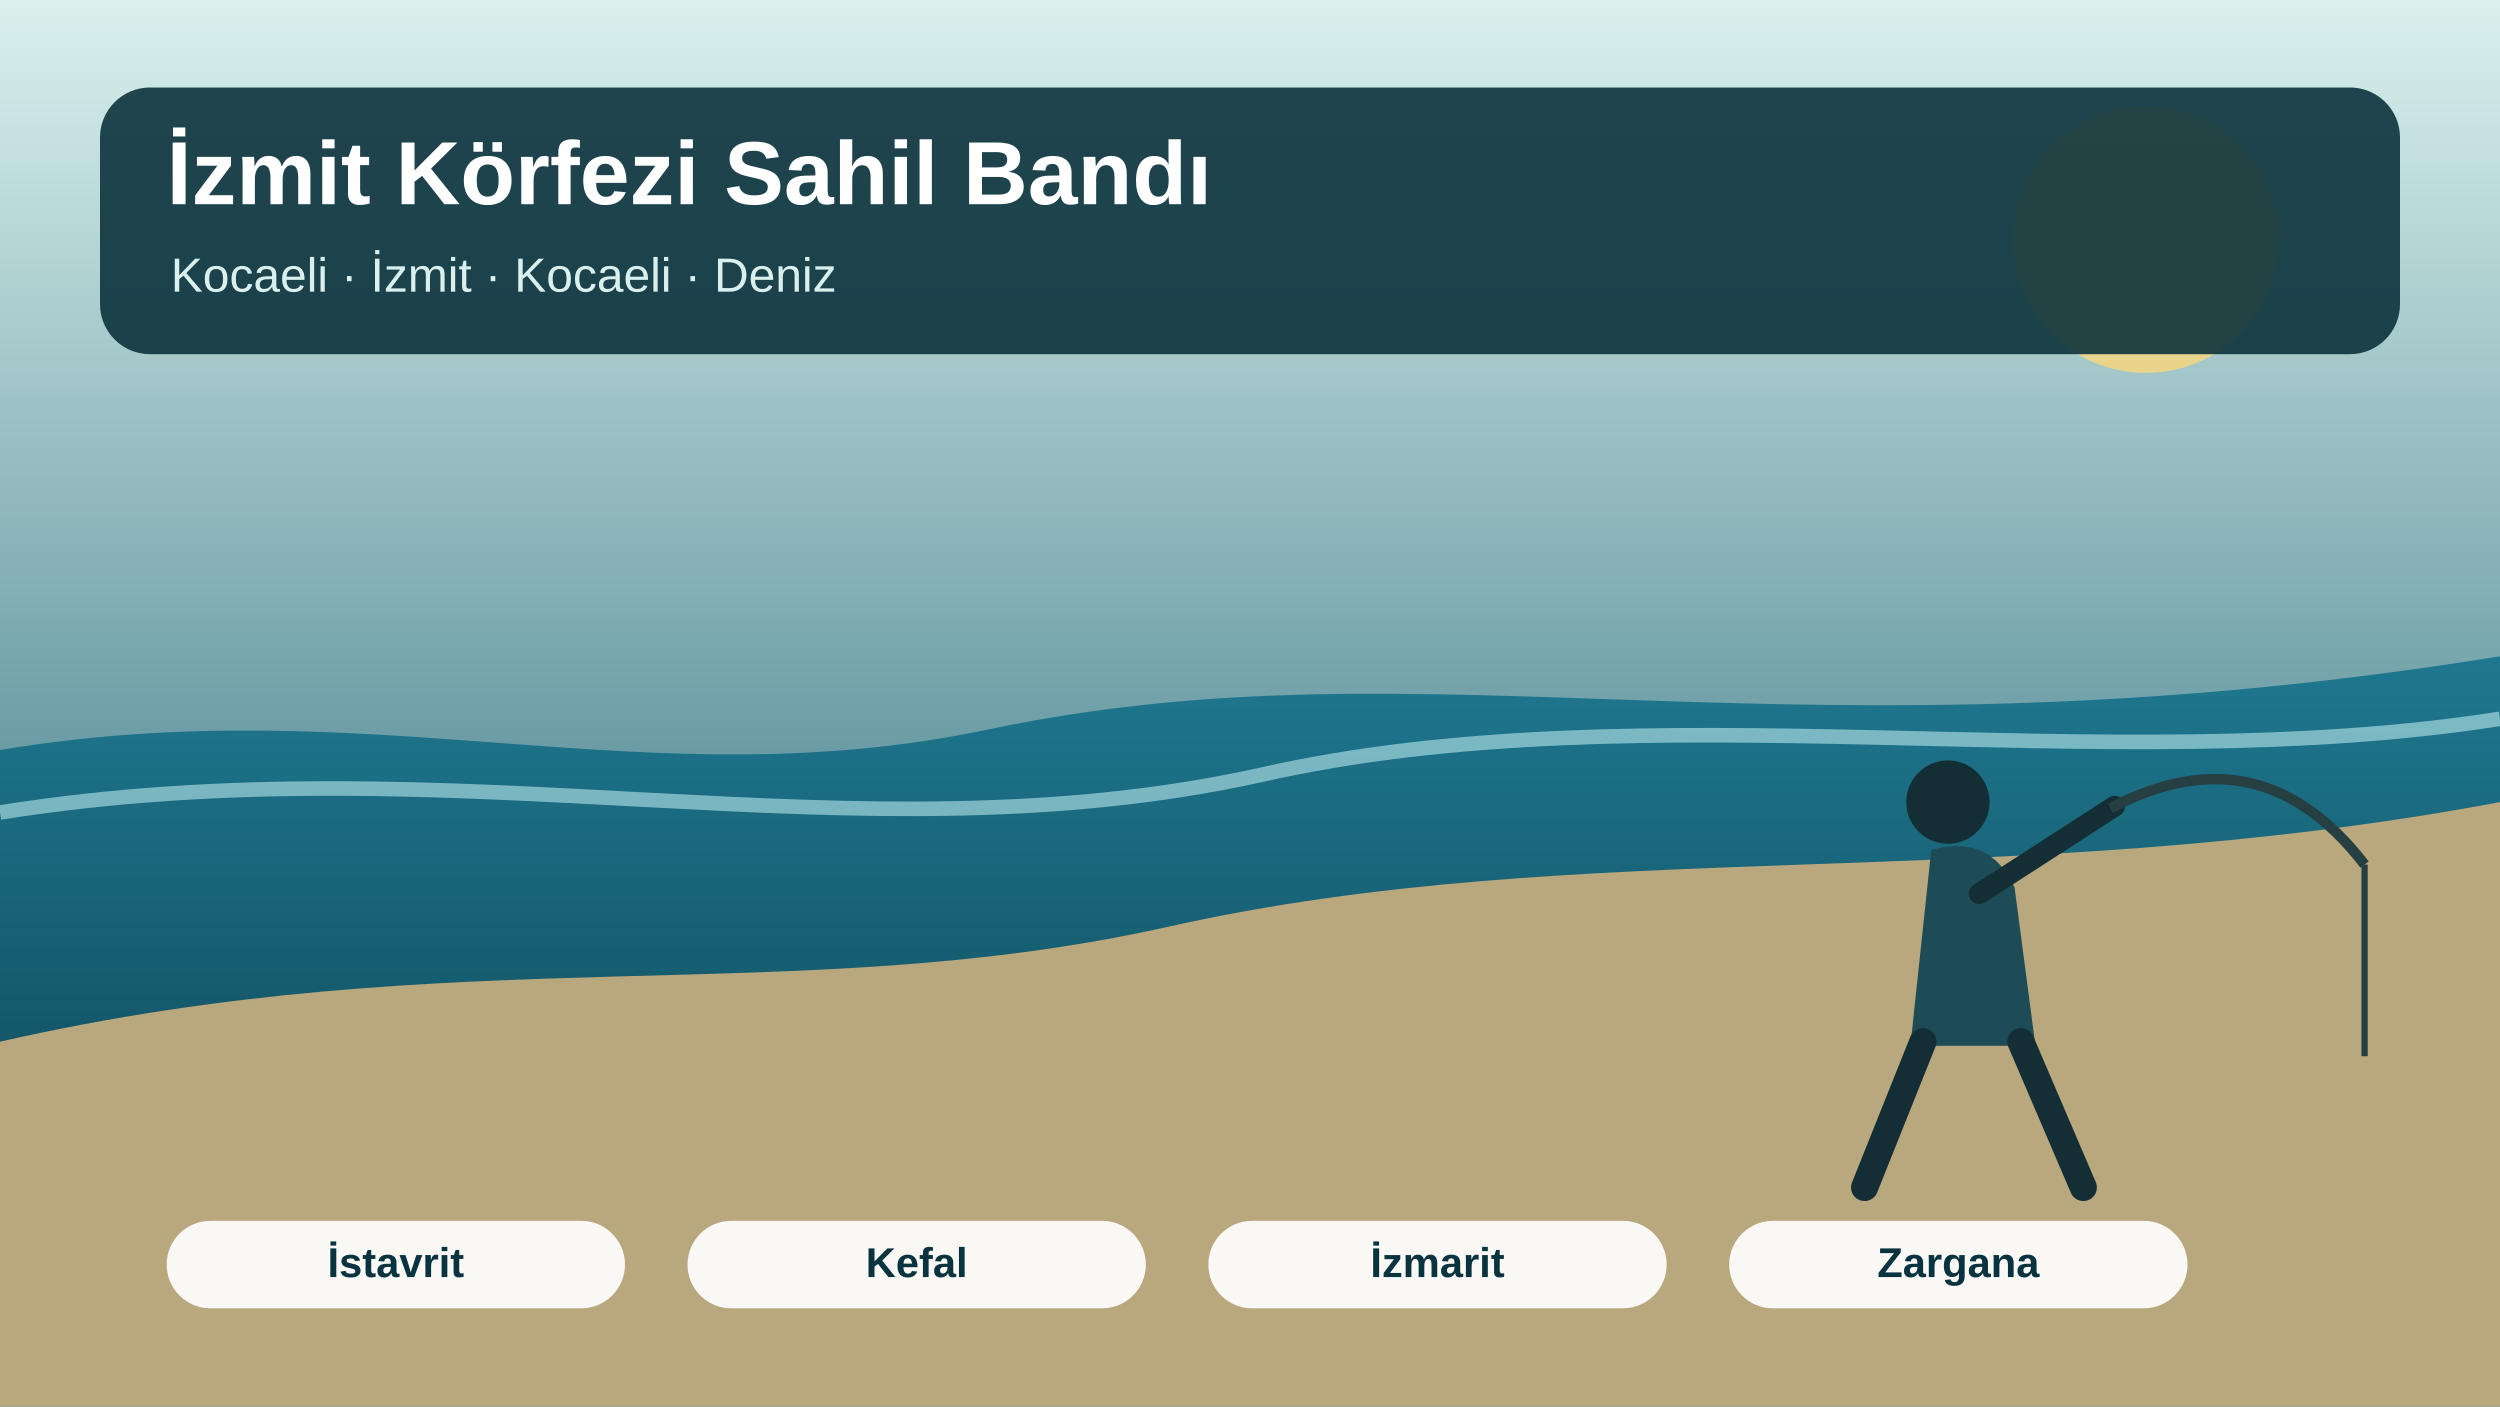
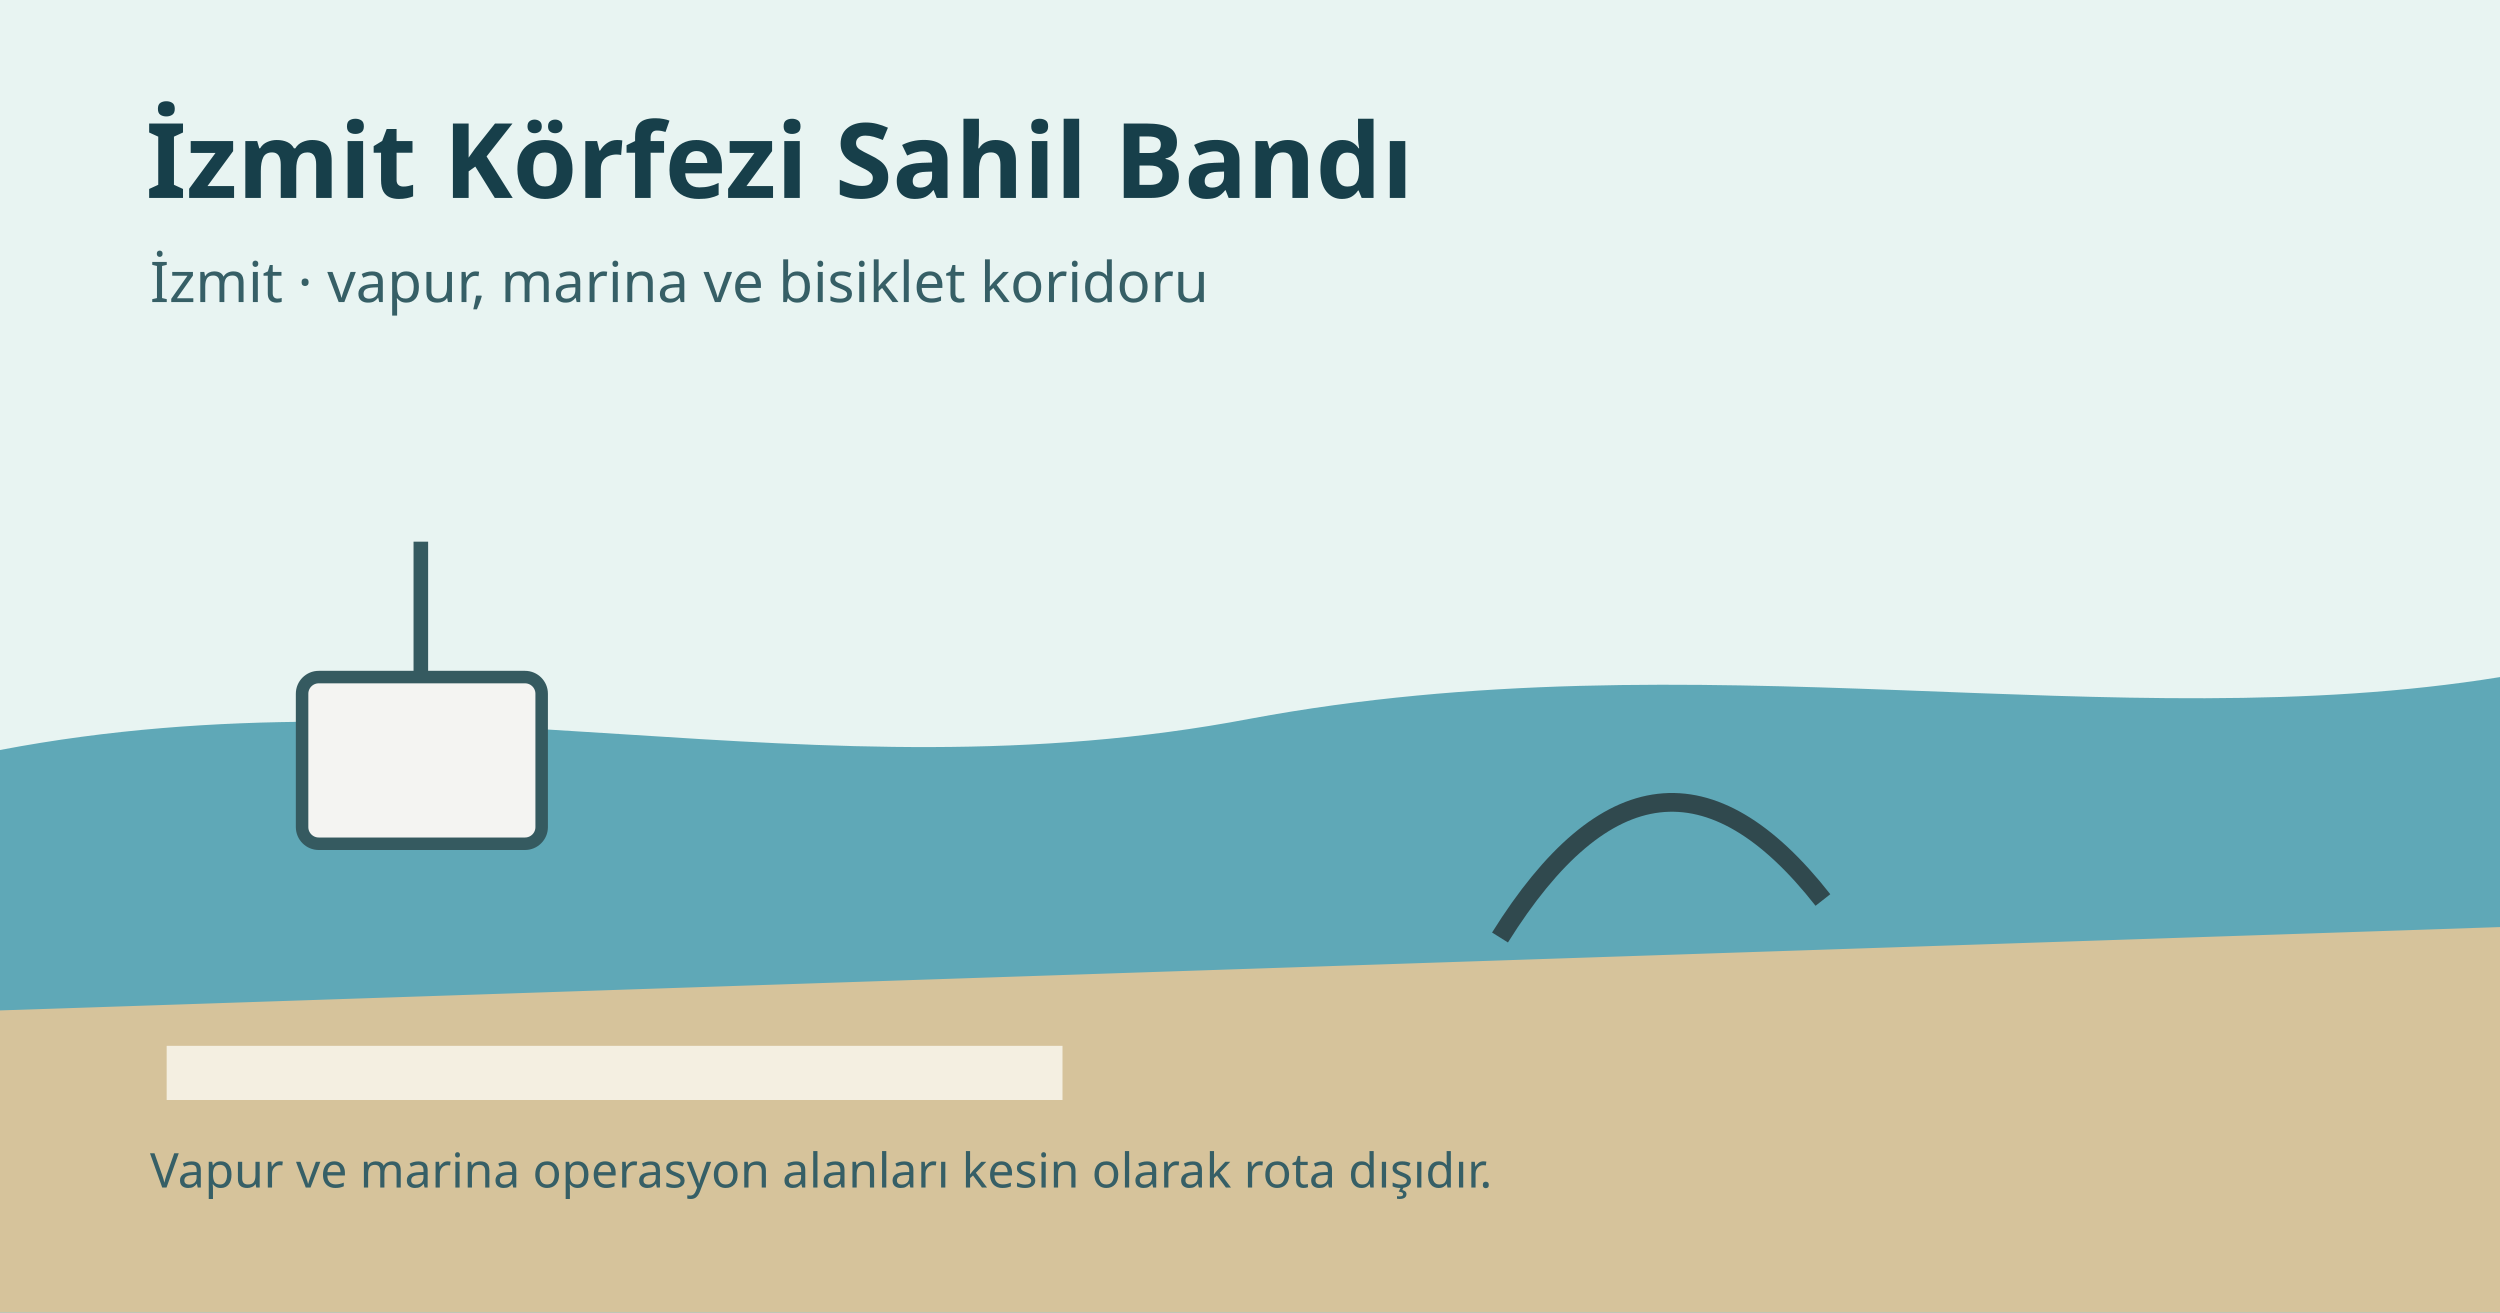
- <svg xmlns="http://www.w3.org/2000/svg" width="1200" height="675" viewBox="0 0 1200 675">
-   <defs>
-     <linearGradient id="sky" x2="0" y2="1">
-       <stop stop-color="#d9f0ed" />
-       <stop offset="1" stop-color="#0b5366" />
-     </linearGradient>
-     <linearGradient id="water" x2="0" y2="1">
-       <stop stop-color="#1f7890" />
-       <stop offset="1" stop-color="#093945" />
-     </linearGradient>
-   </defs>
-   <rect width="1200" height="675" fill="url(#sky)" />
-   <circle cx="1030" cy="115" r="64" fill="#f7d77c" fill-opacity=".82" />
-   <path d="M0 360 C180 330 310 385 475 350 C690 305 860 370 1200 315 V675H0z" fill="url(#water)" />
-   <path d="M0 390 C220 355 410 415 605 372 C790 330 1010 375 1200 345" fill="none" stroke="#b9e8eb" stroke-opacity=".6" stroke-width="7" />
-   <path d="M0 500 C220 450 380 485 560 445 C760 400 960 430 1200 385 V675 H0z" fill="#b9a77d" />
-   <g transform="translate(905 360)">
-     <circle cx="30" cy="25" r="20" fill="#132f35" />
-     <path d="M22 48q28-8 40 18l10 76h-60z" fill="#1d4b56" />
-     <path d="M45 69l65-42" stroke="#132f35" stroke-width="10" stroke-linecap="round" />
-     <path d="M108 28 Q180 -10 230 55" fill="none" stroke="#263f42" stroke-width="5" />
-     <path d="M230 55v92" stroke="#263f42" stroke-width="3" />
-     <path d="M18 140l-28 70M65 140l30 70" stroke="#132f35" stroke-width="13" stroke-linecap="round" />
-   </g>
-   <rect x="48" y="42" width="1104" height="128" rx="24" fill="#082f3a" fill-opacity=".88" />
-   <text x="80" y="98" font-family="Arial,sans-serif" font-size="43" font-weight="800" fill="#fff">İzmit Körfezi Sahil Bandı</text>
-   <text x="82" y="140" font-family="Arial,sans-serif" font-size="23" fill="#d9f0ed">Kocaeli · İzmit · Kocaeli · Deniz</text>
-   <g transform="translate(80,586)">
-     <rect width="220" height="42" rx="21" fill="#fff" fill-opacity=".92" />
-     <text x="110" y="27" text-anchor="middle" font-family="Arial,sans-serif" font-size="20" font-weight="700" fill="#0a3340">İstavrit</text>
-   </g>
-   <g transform="translate(330,586)">
-     <rect width="220" height="42" rx="21" fill="#fff" fill-opacity=".92" />
-     <text x="110" y="27" text-anchor="middle" font-family="Arial,sans-serif" font-size="20" font-weight="700" fill="#0a3340">Kefal</text>
-   </g>
-   <g transform="translate(580,586)">
-     <rect width="220" height="42" rx="21" fill="#fff" fill-opacity=".92" />
-     <text x="110" y="27" text-anchor="middle" font-family="Arial,sans-serif" font-size="20" font-weight="700" fill="#0a3340">İzmarit</text>
-   </g>
-   <g transform="translate(830,586)">
-     <rect width="220" height="42" rx="21" fill="#fff" fill-opacity=".92" />
-     <text x="110" y="27" text-anchor="middle" font-family="Arial,sans-serif" font-size="20" font-weight="700" fill="#0a3340">Zargana</text>
-   </g>
+ <svg xmlns="http://www.w3.org/2000/svg" viewBox="0 0 1200 630" role="img" aria-labelledby="t d">
+   <rect width="1200" height="630" fill="#e8f4f2" />
+   <path d="M0 360C210 320 390 385 600 345C815 305 1015 355 1200 325V630H0Z" fill="#5fa8b7" />
+   <path d="M0 485L1200 445V630H0Z" fill="#d6c39b" />
+   <rect x="145" y="325" width="115" height="80" rx="8" fill="#f4f4f2" stroke="#355a60" stroke-width="6" />
+   <path d="M202 325v-65" stroke="#355a60" stroke-width="7" />
+   <path d="M720 450q75-120 155-18" fill="none" stroke="#30494e" stroke-width="9" />
+   <path d="M80 515h430" stroke="#f4efe1" stroke-width="26" />
+   <text x="70" y="95" font-family="system-ui" font-size="50" font-weight="700" fill="#173f4a">İzmit Körfezi Sahil Bandı</text>
+   <text x="72" y="145" font-family="system-ui" font-size="27" fill="#365f66">İzmit · vapur, marina ve bisiklet koridoru</text>
+   <text x="72" y="570" font-family="system-ui" font-size="23" fill="#365f66">Vapur ve marina operasyon alanları kesin olarak rota dışıdır.</text>
</svg>
